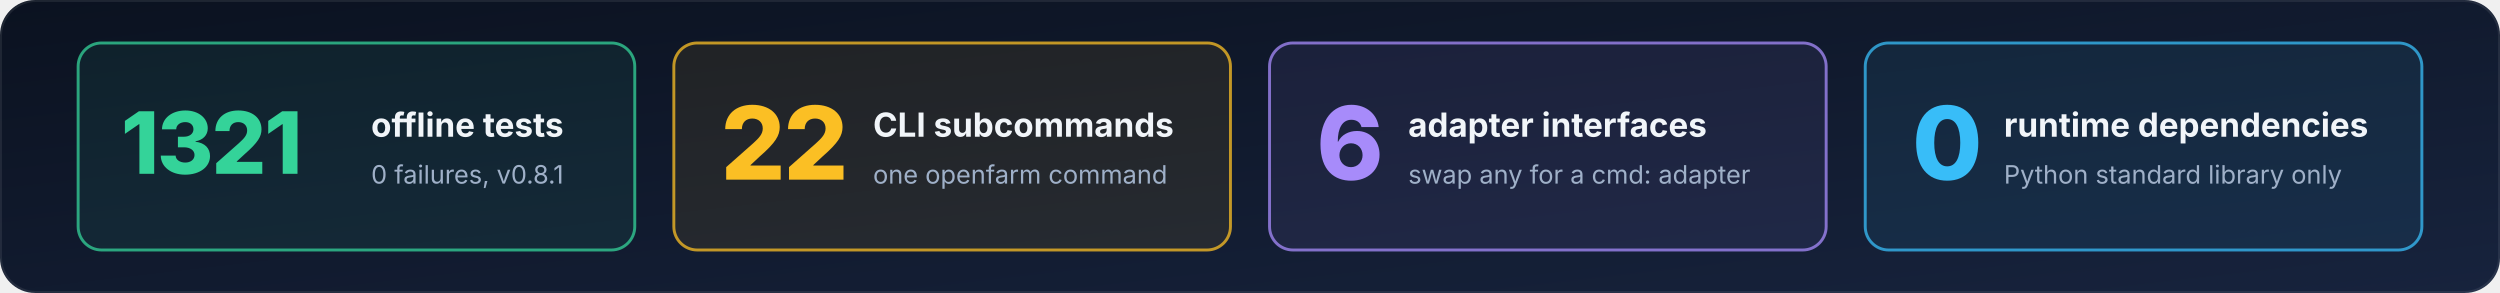
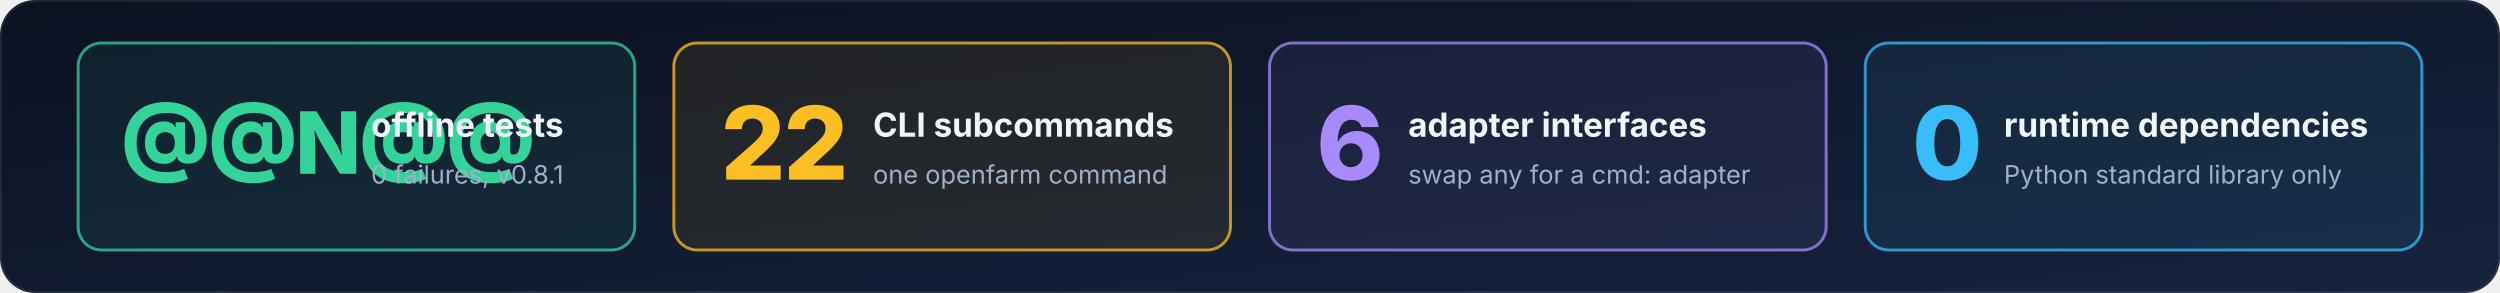
<svg xmlns="http://www.w3.org/2000/svg" width="1280" height="150" viewBox="0 0 1280 150" role="img" aria-labelledby="stats-t stats-d">
  <defs>
    <linearGradient id="bg" x1="0" y1="0" x2="1" y2="1">
      <stop offset="0" stop-color="#0b1220" />
      <stop offset="1" stop-color="#17233d" />
    </linearGradient>
    <marker id="ah" viewBox="0 0 10 10" refX="8.5" refY="5" markerWidth="7" markerHeight="7" orient="auto-start-reverse">
      <path d="M0,0 L10,5 L0,10 z" fill="#9fb0c8" />
    </marker>
  </defs>
  <rect x="0" y="0" width="1280" height="150" rx="18" fill="url(#bg)" />
  <rect x="0.5" y="0.5" width="1279" height="149" rx="18" fill="none" stroke="#ffffff" stroke-opacity="0.08" />
  <rect x="40" y="22" width="285" height="106" rx="12" fill="#34d399" fill-opacity="0.08" stroke="#34d399" stroke-opacity="0.75" stroke-width="1.5" />
-   <text x="62" y="89" font-family="Inter, 'Segoe UI', -apple-system, Helvetica, Arial, sans-serif" font-size="44" font-weight="800" fill="#34d399" text-anchor="start" letter-spacing="-1">1321</text>
+   <text x="62" y="89" font-family="Inter, 'Segoe UI', -apple-system, Helvetica, Arial, sans-serif" font-size="44" font-weight="800" fill="#34d399" text-anchor="start" letter-spacing="-1">@@N@@</text>
  <text x="190" y="70" font-family="Inter, 'Segoe UI', -apple-system, Helvetica, Arial, sans-serif" font-size="17" font-weight="650" fill="#f1f5f9" text-anchor="start">offline tests</text>
  <text x="190" y="94" font-family="Inter, 'Segoe UI', -apple-system, Helvetica, Arial, sans-serif" font-size="13" font-weight="400" fill="#9fb0c8" text-anchor="start">0 failures, v0.8.1</text>
  <rect x="345" y="22" width="285" height="106" rx="12" fill="#fbbf24" fill-opacity="0.08" stroke="#fbbf24" stroke-opacity="0.75" stroke-width="1.5" />
  <text x="369" y="92" font-family="Inter, 'Segoe UI', -apple-system, Helvetica, Arial, sans-serif" font-size="52" font-weight="800" fill="#fbbf24" text-anchor="start" letter-spacing="-1">22</text>
  <text x="447" y="70" font-family="Inter, 'Segoe UI', -apple-system, Helvetica, Arial, sans-serif" font-size="17" font-weight="650" fill="#f1f5f9" text-anchor="start">CLI subcommands</text>
  <text x="447" y="94" font-family="Inter, 'Segoe UI', -apple-system, Helvetica, Arial, sans-serif" font-size="13" font-weight="400" fill="#9fb0c8" text-anchor="start">one openfarm command</text>
  <rect x="650" y="22" width="285" height="106" rx="12" fill="#a78bfa" fill-opacity="0.08" stroke="#a78bfa" stroke-opacity="0.75" stroke-width="1.5" />
  <text x="674" y="92" font-family="Inter, 'Segoe UI', -apple-system, Helvetica, Arial, sans-serif" font-size="52" font-weight="800" fill="#a78bfa" text-anchor="start" letter-spacing="-1">6</text>
  <text x="721" y="70" font-family="Inter, 'Segoe UI', -apple-system, Helvetica, Arial, sans-serif" font-size="17" font-weight="650" fill="#f1f5f9" text-anchor="start">adapter interfaces</text>
  <text x="721" y="94" font-family="Inter, 'Segoe UI', -apple-system, Helvetica, Arial, sans-serif" font-size="13" font-weight="400" fill="#9fb0c8" text-anchor="start">swap any for a cmd: adapter</text>
  <rect x="955" y="22" width="285" height="106" rx="12" fill="#38bdf8" fill-opacity="0.08" stroke="#38bdf8" stroke-opacity="0.75" stroke-width="1.5" />
  <text x="979" y="92" font-family="Inter, 'Segoe UI', -apple-system, Helvetica, Arial, sans-serif" font-size="52" font-weight="800" fill="#38bdf8" text-anchor="start" letter-spacing="-1">0</text>
  <text x="1026" y="70" font-family="Inter, 'Segoe UI', -apple-system, Helvetica, Arial, sans-serif" font-size="17" font-weight="650" fill="#f1f5f9" text-anchor="start">runtime dependencies</text>
  <text x="1026" y="94" font-family="Inter, 'Segoe UI', -apple-system, Helvetica, Arial, sans-serif" font-size="13" font-weight="400" fill="#9fb0c8" text-anchor="start">Python standard library only</text>
</svg>
